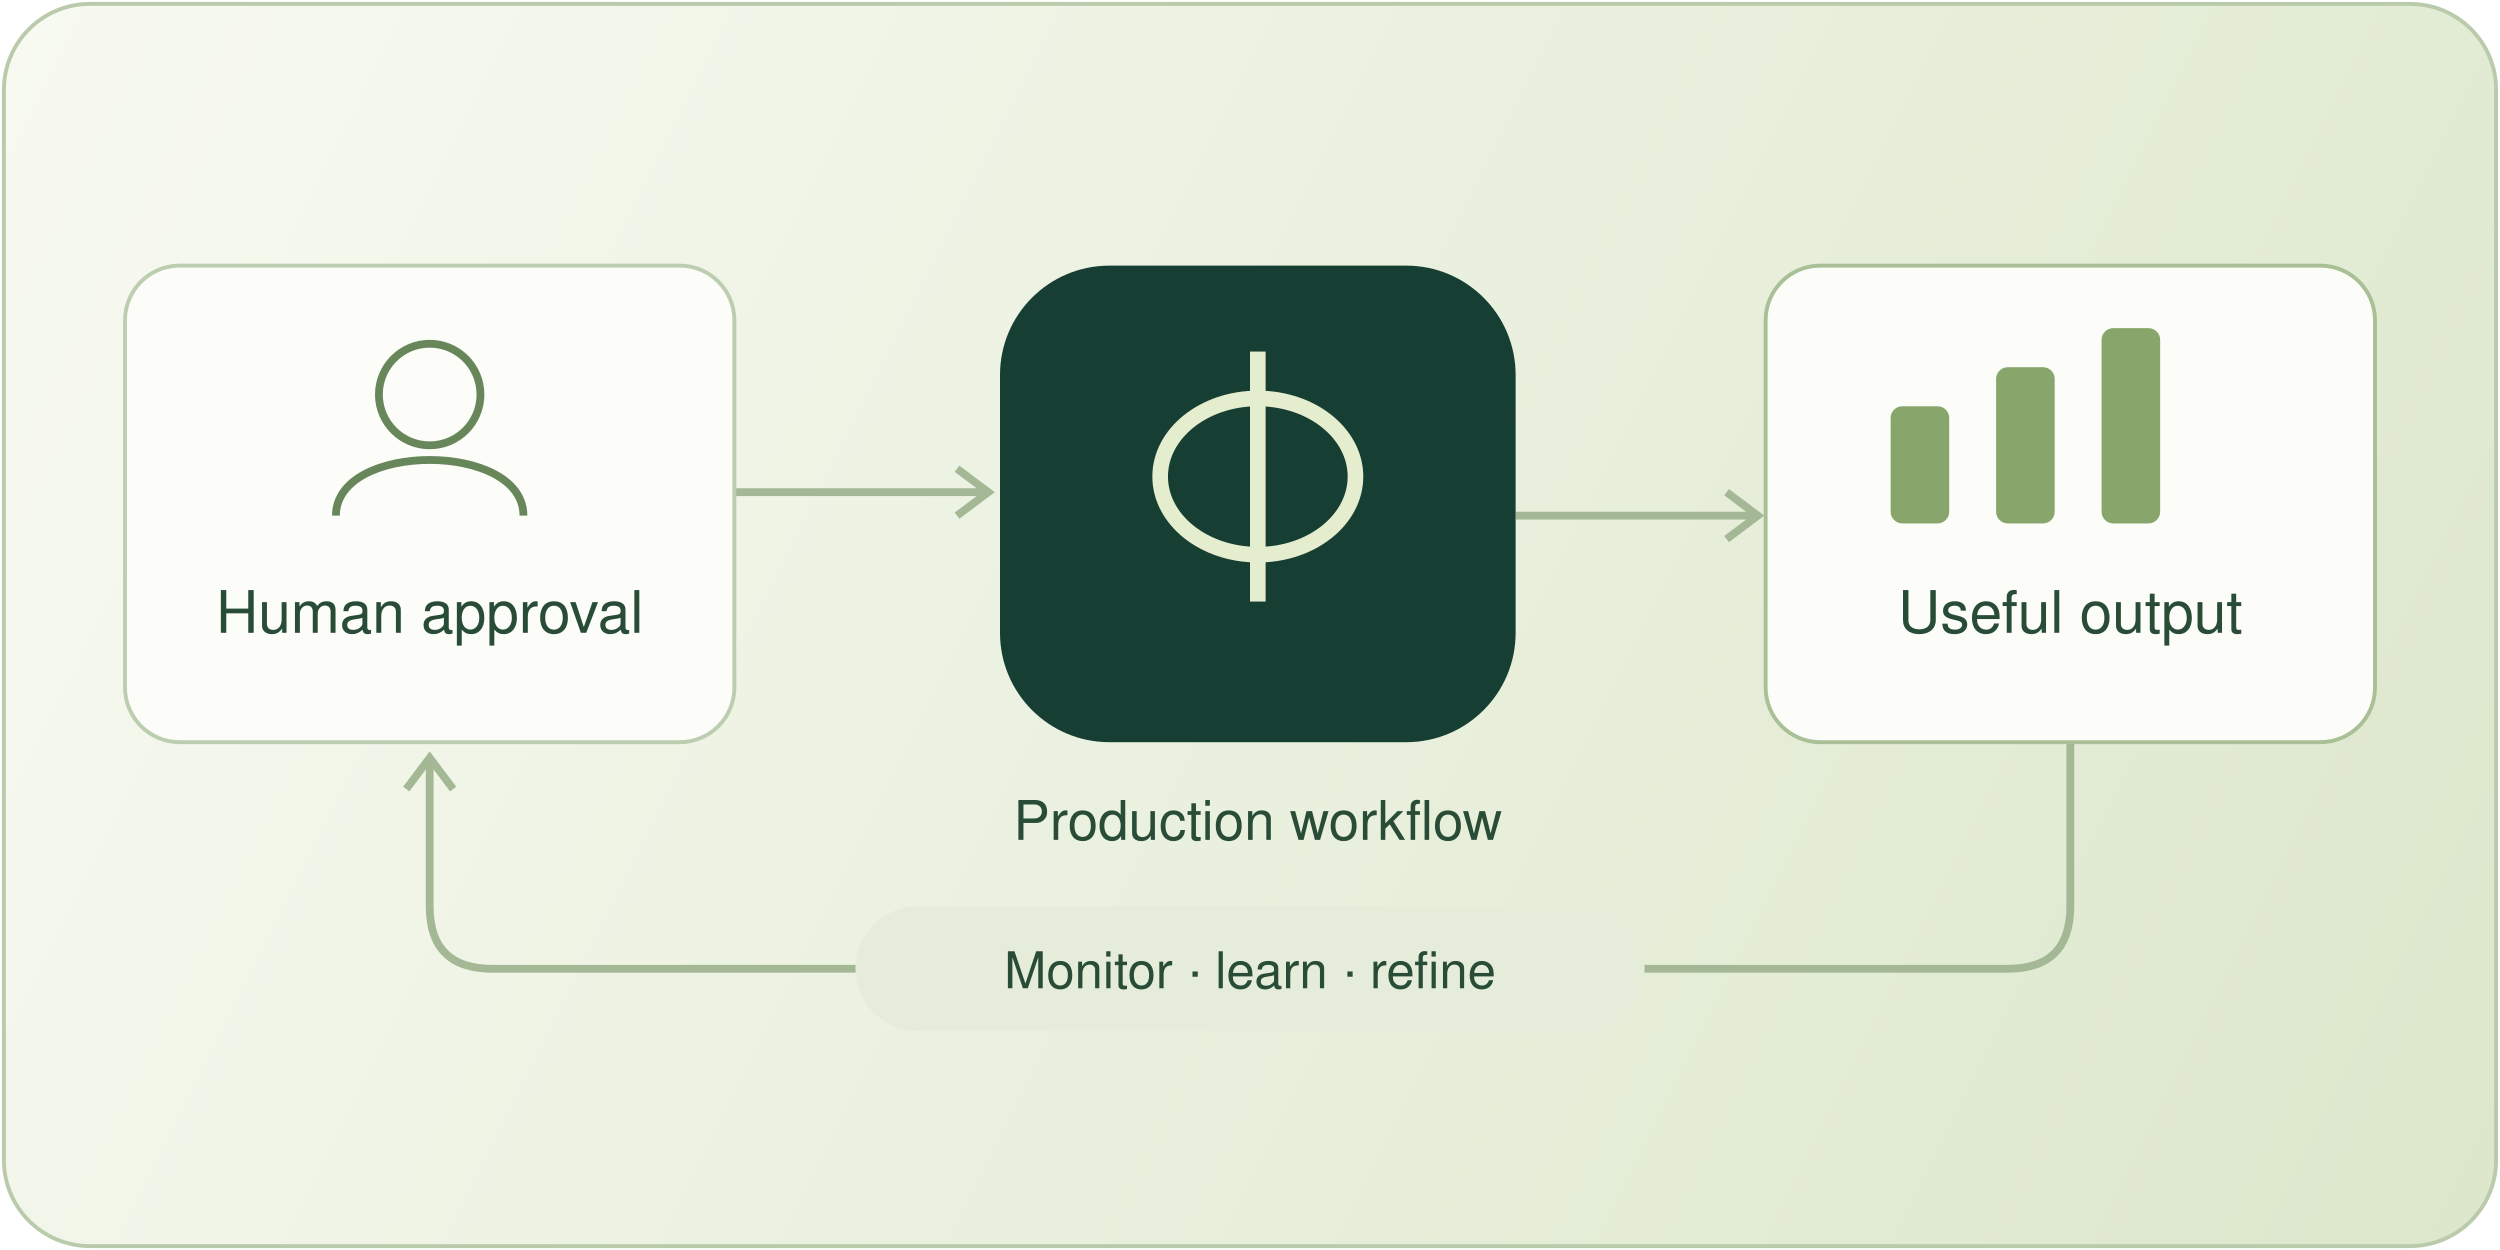
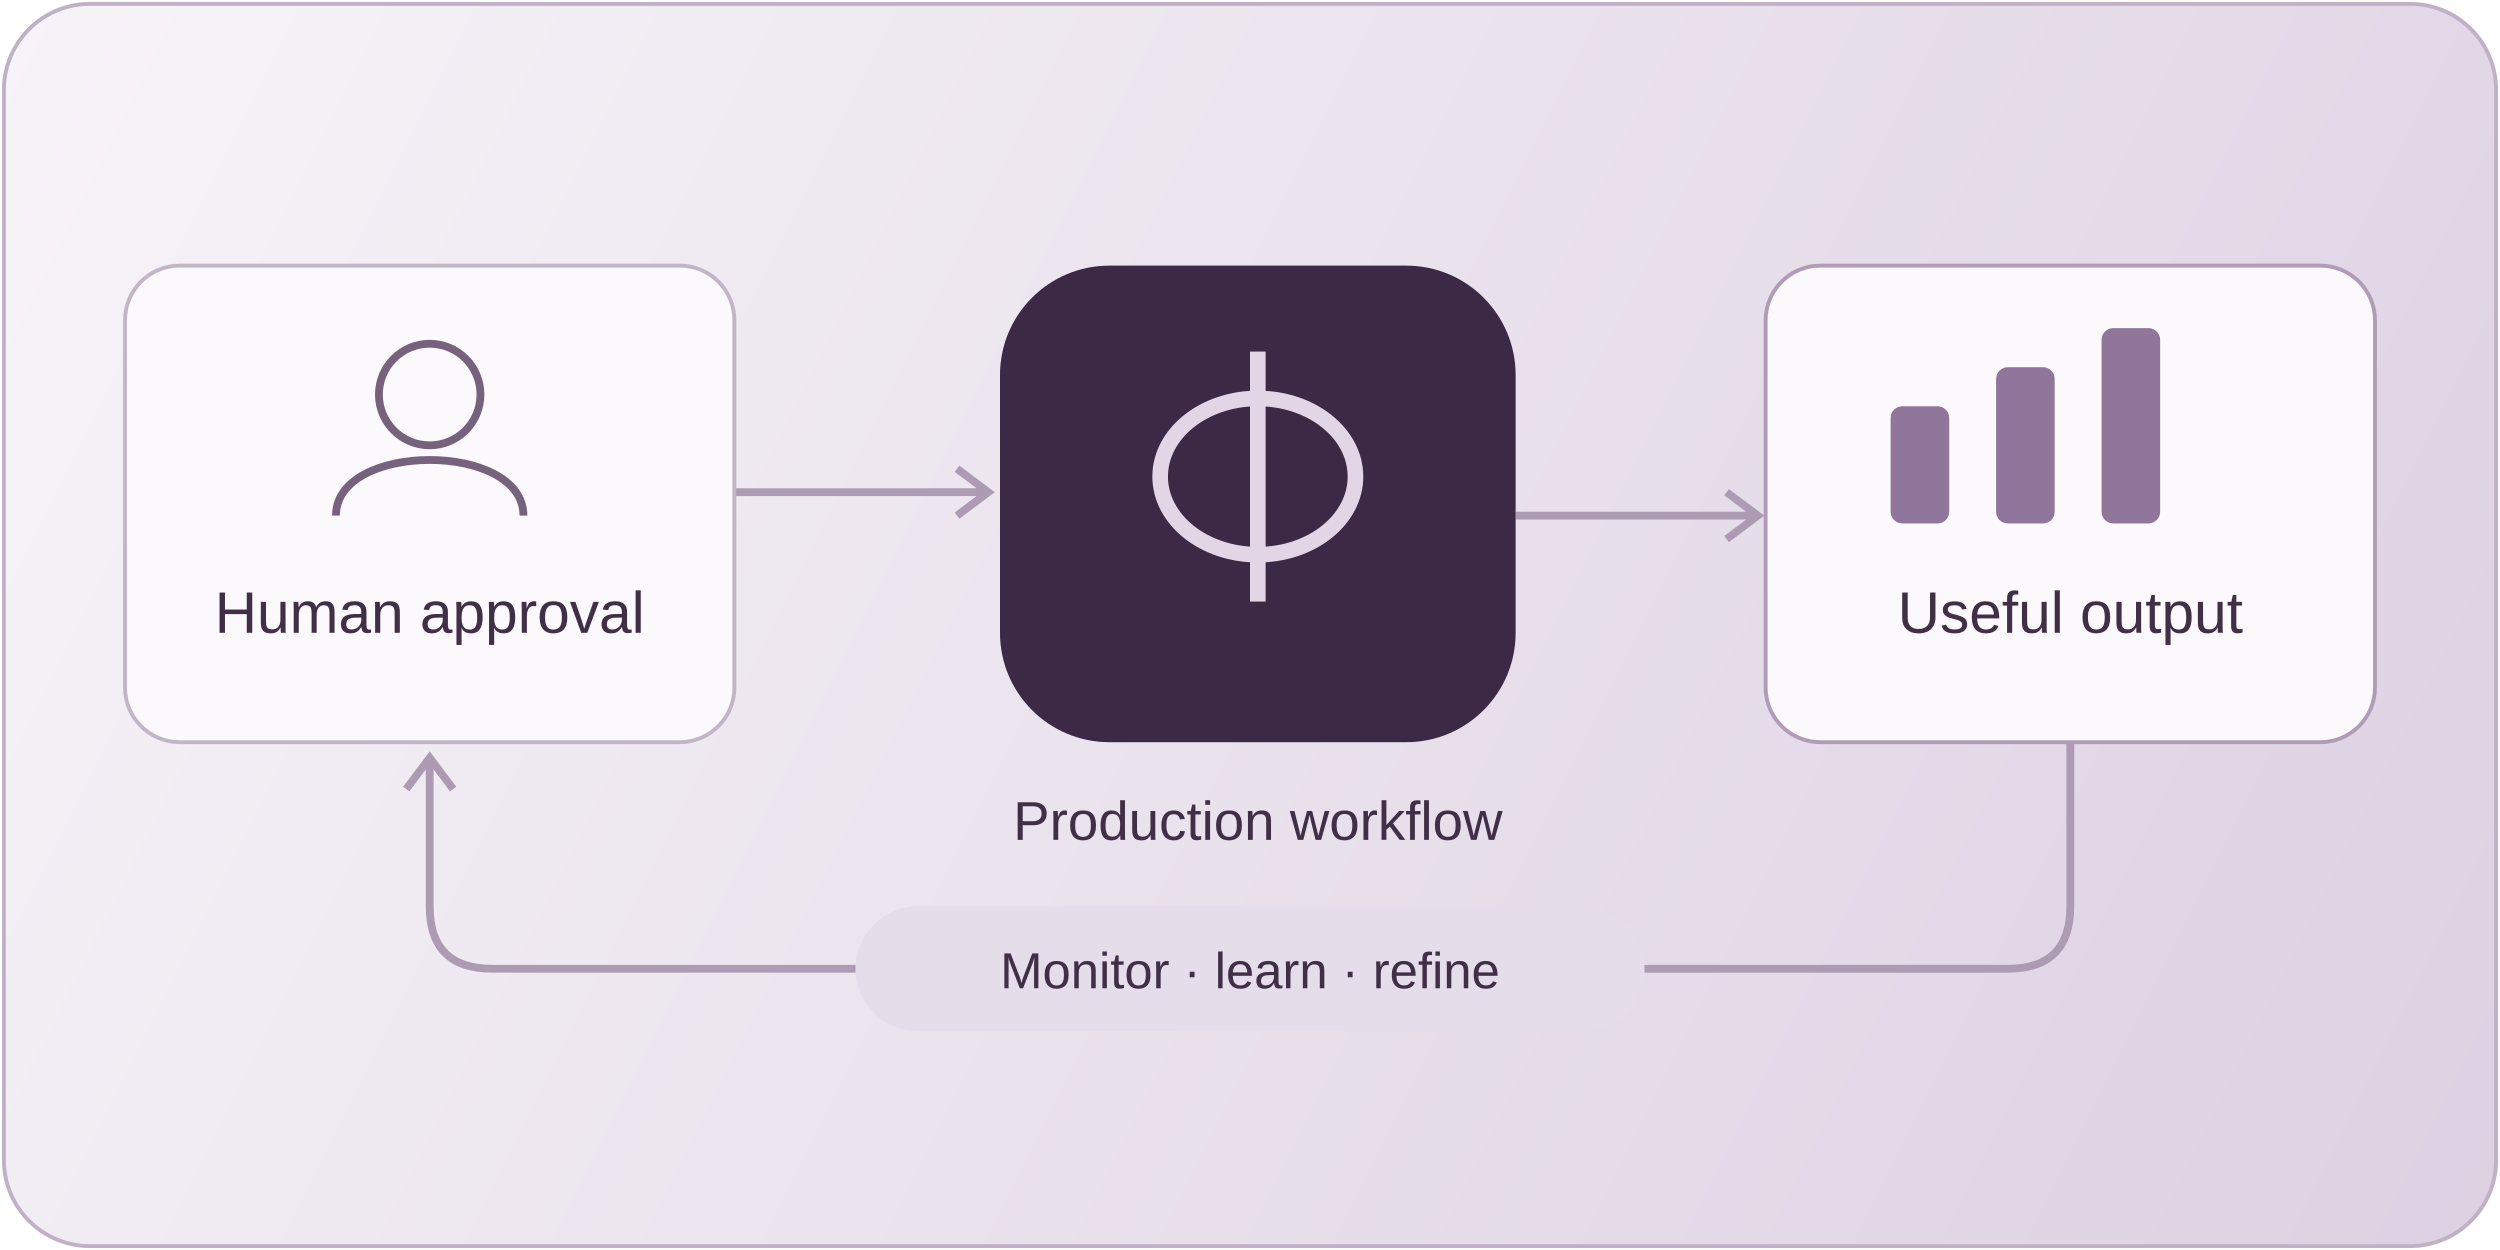
<svg xmlns="http://www.w3.org/2000/svg" viewBox="0 0 640 320" fill="none">
  <defs>
    <linearGradient id="paper" x2="640" y2="320" gradientUnits="userSpaceOnUse">
-       <stop stop-color="#f8faf2" />
-       <stop offset="1" stop-color="#dce7cb" />
+       <stop stop-color="#f7f4f8" />
+       <stop offset="1" stop-color="#ddd0e2" />
    </linearGradient>
  </defs>
-   <rect x="1" y="1" width="638" height="318" rx="22" fill="url(#paper)" stroke="#bacbac" />
-   <g stroke="#a4b895" stroke-width="2">
+   <rect x="1" y="1" width="638" height="318" rx="22" fill="url(#paper)" stroke="#c0b1c6" />
+   <g stroke="#ac9bb2" stroke-width="2">
    <path d="M188 126h65m-8-6 8 6-8 6m143 0h62m-8-6 8 6-8 6" />
    <path d="M530 178v54q0 16-16 16H126q-16 0-16-16v-38" />
    <path d="m104 202 6-8 6 8" />
  </g>
-   <rect x="32" y="68" width="156" height="122" rx="14" fill="#fcfdf8" stroke="#bccdb0" />
-   <circle cx="110" cy="101" r="13" stroke="#67865a" stroke-width="2" />
-   <path d="M86 132c0-19 48-19 48 0" stroke="#67865a" stroke-width="2" />
-   <rect x="256" y="68" width="132" height="122" rx="28" fill="#173e32" />
-   <g stroke="#e4edce" stroke-width="4">
+   <rect x="32" y="68" width="156" height="122" rx="14" fill="#fbf9fc" stroke="#c3b5c8" />
+   <circle cx="110" cy="101" r="13" stroke="#77627e" stroke-width="2" />
+   <path d="M86 132c0-19 48-19 48 0" stroke="#77627e" stroke-width="2" />
+   <rect x="256" y="68" width="132" height="122" rx="28" fill="#3c2945" />
+   <g stroke="#e1d5e6" stroke-width="4">
    <ellipse cx="322" cy="122" rx="25" ry="20" />
    <path d="M322 90v64" />
  </g>
-   <rect x="452" y="68" width="156" height="122" rx="14" fill="#fcfdf8" stroke="#a9bf95" />
-   <g fill="#88a56c">
+   <rect x="452" y="68" width="156" height="122" rx="14" fill="#fbf9fc" stroke="#b09cb8" />
+   <g fill="#91769b">
    <rect x="484" y="104" width="15" height="30" rx="3" />
    <rect x="511" y="94" width="15" height="40" rx="3" />
    <rect x="538" y="84" width="15" height="50" rx="3" />
  </g>
-   <rect x="219" y="232" width="202" height="32" rx="16" fill="#e5edda" />
-   <g font-family="Helvetica,Arial,sans-serif" text-anchor="middle" fill="#294c37">
+   <rect x="219" y="232" width="202" height="32" rx="16" fill="#e6ddea" />
+   <g font-family="Avenir Next,Segoe UI,Arial,sans-serif" text-anchor="middle" fill="#402f46">
    <text x="110" y="162" font-size="15">Human approval</text>
    <text x="322" y="215" font-size="14">Production workflow</text>
    <text x="530" y="162" font-size="15">Useful output</text>
    <text x="320" y="253" font-size="13">Monitor · learn · refine</text>
  </g>
</svg>
